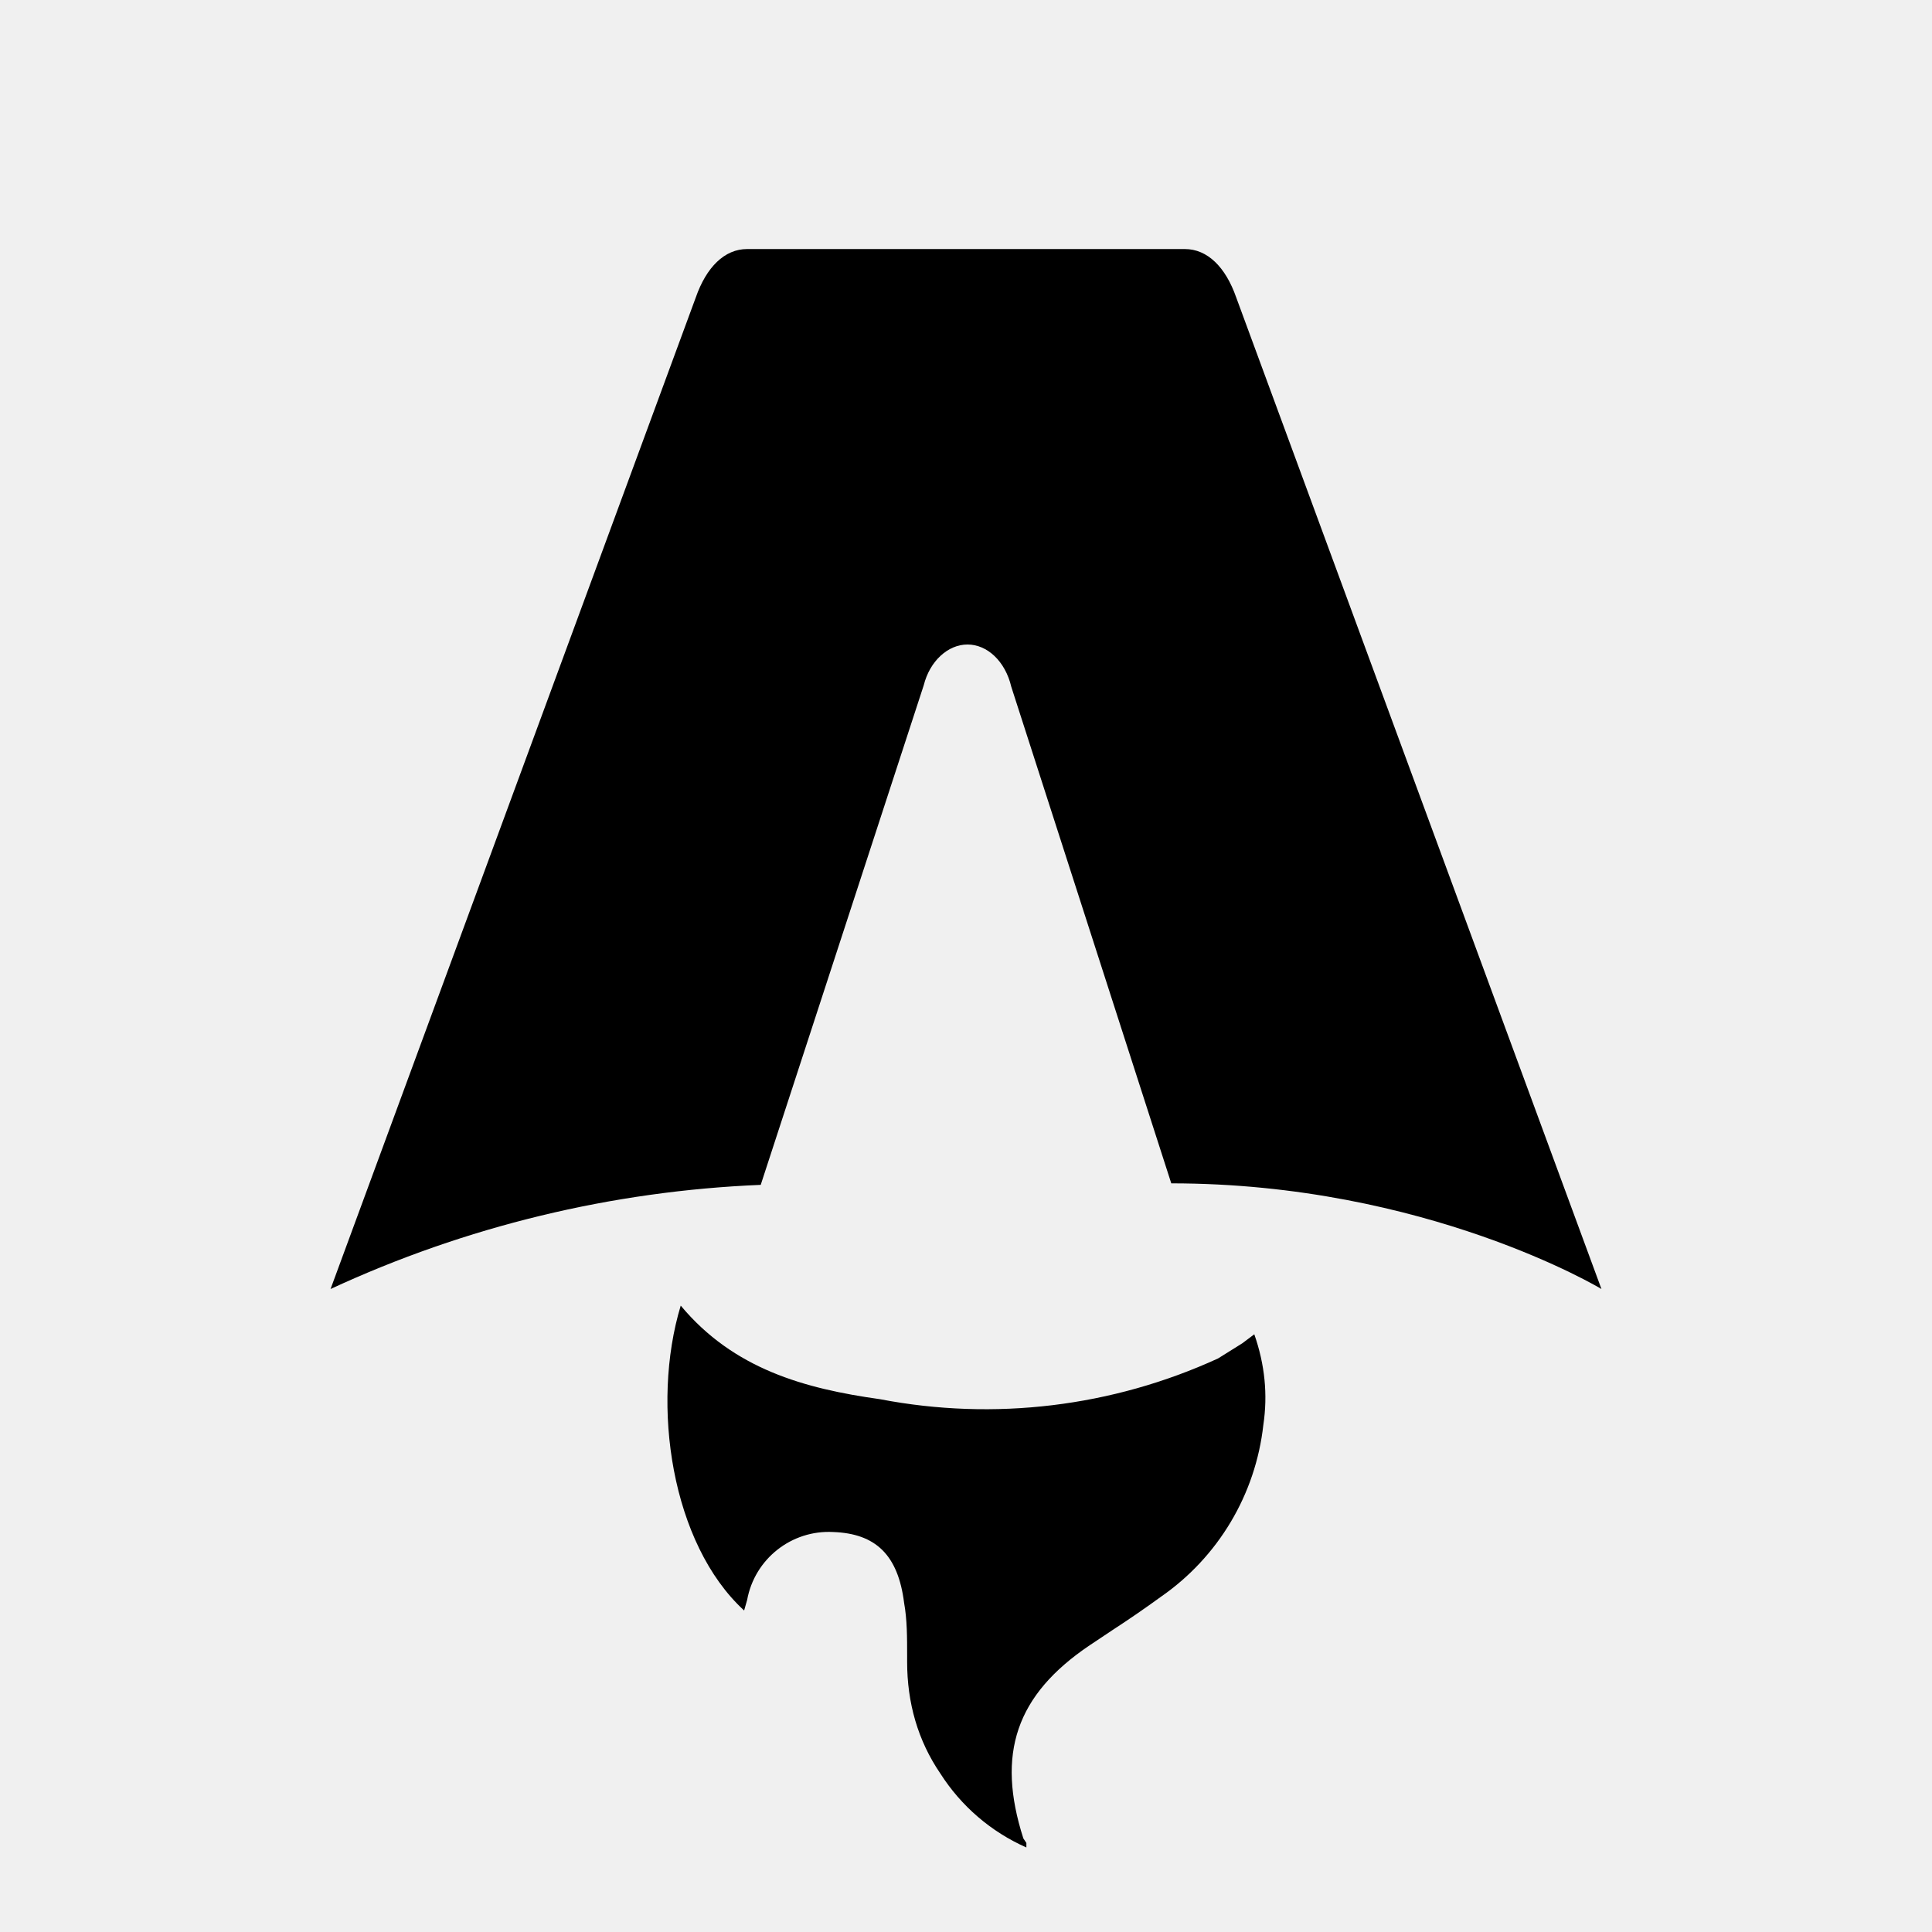
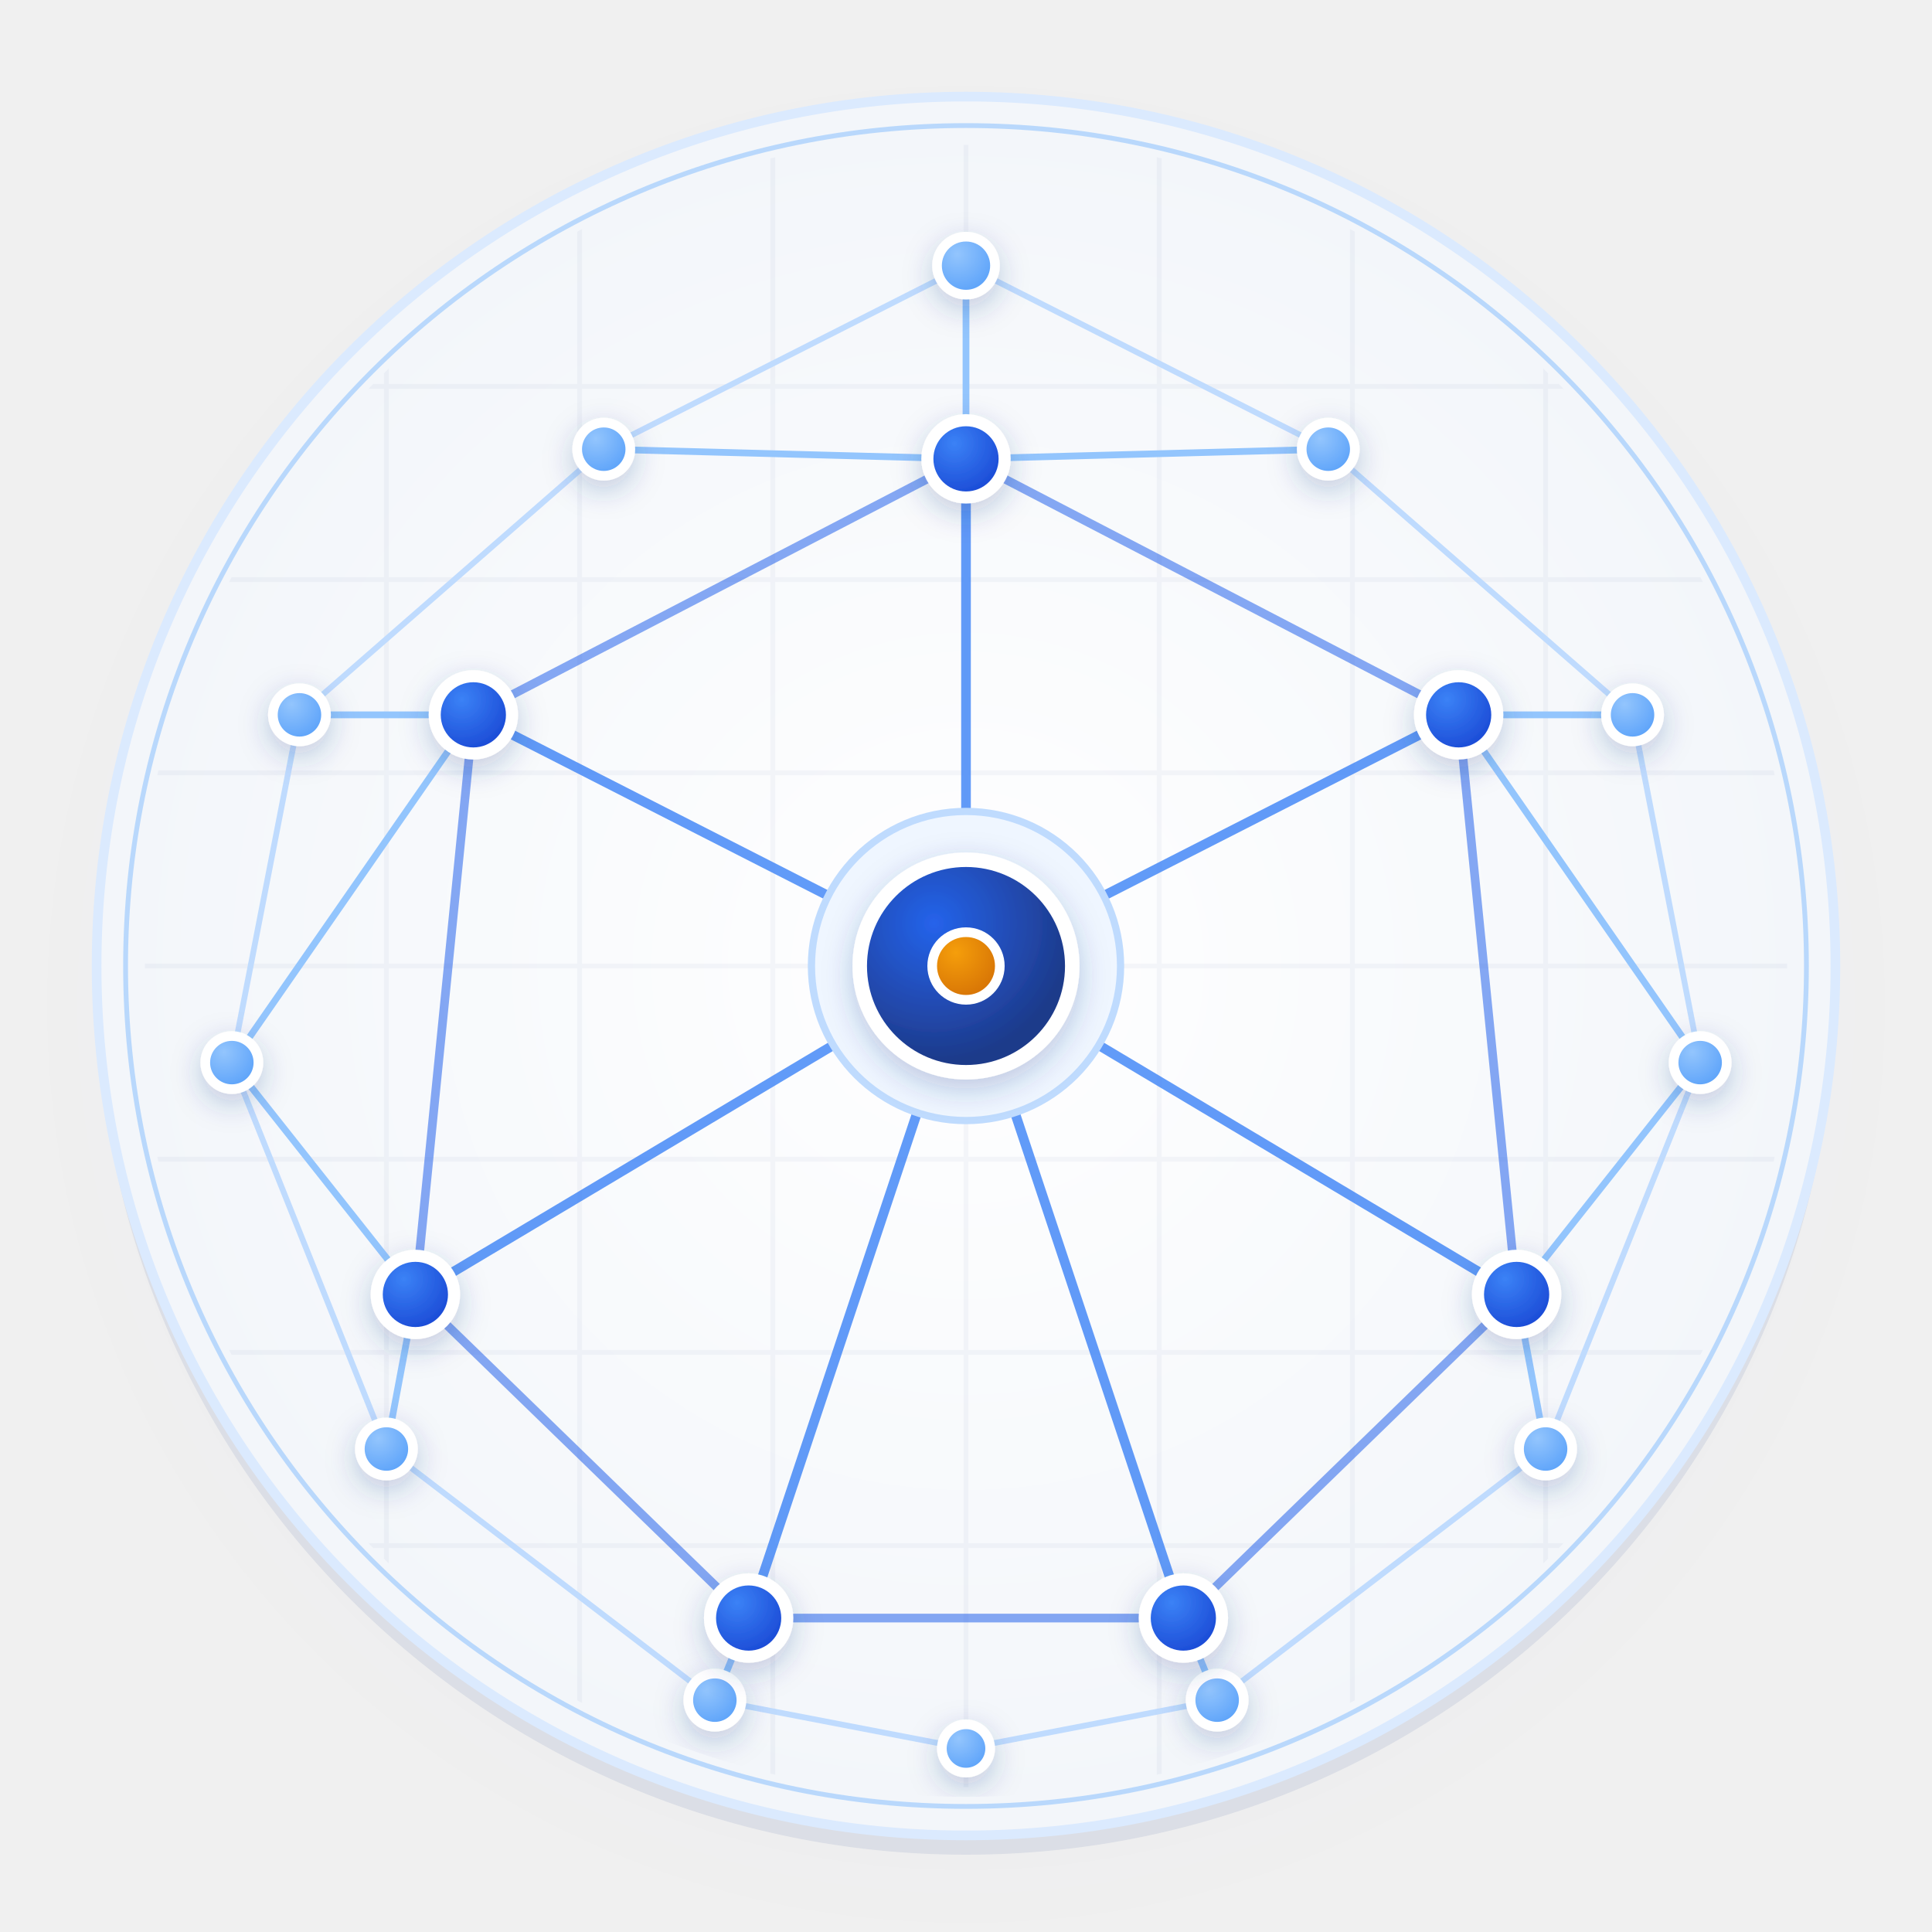
- <svg xmlns="http://www.w3.org/2000/svg" fill="none" viewBox="0 0 128 128">
-   <path d="M50.4 78.5a75.1 75.1 0 0 0-28.5 6.9l24.2-65.7c.7-2 1.9-3.2 3.4-3.2h29c1.5 0 2.7 1.2 3.4 3.2l24.2 65.7s-11.6-7-28.5-7L67 45.5c-.4-1.7-1.6-2.8-2.9-2.8-1.3 0-2.5 1.1-2.9 2.7L50.4 78.5Zm-1.1 28.2Zm-4.2-20.2c-2 6.6-.6 15.8 4.2 20.2a17.5 17.5 0 0 1 .2-.7 5.5 5.5 0 0 1 5.7-4.5c2.8.1 4.3 1.5 4.7 4.7.2 1.1.2 2.3.2 3.5v.4c0 2.7.7 5.2 2.2 7.4a13 13 0 0 0 5.7 4.9v-.3l-.2-.3c-1.8-5.6-.5-9.5 4.4-12.8l1.5-1a73 73 0 0 0 3.2-2.2 16 16 0 0 0 6.8-11.4c.3-2 .1-4-.6-6l-.8.6-1.6 1a37 37 0 0 1-22.4 2.7c-5-.7-9.7-2-13.2-6.2Z" />
-   <style>
-         path { fill: #000; }
-         @media (prefers-color-scheme: dark) {
-             path { fill: #FFF; }
-         }
-     </style>
+ <svg xmlns="http://www.w3.org/2000/svg" viewBox="0 0 400 400" width="400" height="400">
+   <defs>
+     <radialGradient id="bgGrad" cx="50%" cy="50%" r="60%">
+       <stop offset="0%" stop-color="#ffffff" />
+       <stop offset="100%" stop-color="#f0f4f9" />
+     </radialGradient>
+     <radialGradient id="coreGrad" cx="35%" cy="30%" r="65%">
+       <stop offset="0%" stop-color="#2563eb" />
+       <stop offset="100%" stop-color="#1e3a8a" />
+     </radialGradient>
+     <radialGradient id="midGrad" cx="35%" cy="30%" r="65%">
+       <stop offset="0%" stop-color="#3b82f6" />
+       <stop offset="100%" stop-color="#1d4ed8" />
+     </radialGradient>
+     <radialGradient id="outerGrad" cx="35%" cy="30%" r="65%">
+       <stop offset="0%" stop-color="#93c5fd" />
+       <stop offset="100%" stop-color="#60a5fa" />
+     </radialGradient>
+     <radialGradient id="accentGrad" cx="35%" cy="30%" r="65%">
+       <stop offset="0%" stop-color="#f59e0b" />
+       <stop offset="100%" stop-color="#d97706" />
+     </radialGradient>
+     <filter id="cardShadow" x="-10%" y="-10%" width="120%" height="120%">
+       <feDropShadow dx="0" dy="4" stdDeviation="12" flood-color="#1e3a8a" flood-opacity="0.12" />
+     </filter>
+     <filter id="nodeShadow" x="-50%" y="-50%" width="200%" height="200%">
+       <feDropShadow dx="0" dy="2" stdDeviation="3" flood-color="#1e3a8a" flood-opacity="0.25" />
+     </filter>
+     <clipPath id="circleClip">
+       <circle cx="200" cy="200" r="172" />
+     </clipPath>
+   </defs>
+   <circle cx="200" cy="204" r="180" fill="#1e3a8a" opacity="0.10" filter="url(#cardShadow)" />
+   <circle cx="200" cy="200" r="180" fill="url(#bgGrad)" />
+   <g clip-path="url(#circleClip)" opacity="0.04">
+     <line x1="80" y1="30" x2="80" y2="370" stroke="#1e3a8a" stroke-width="1" />
+     <line x1="120" y1="30" x2="120" y2="370" stroke="#1e3a8a" stroke-width="1" />
+     <line x1="160" y1="30" x2="160" y2="370" stroke="#1e3a8a" stroke-width="1" />
+     <line x1="200" y1="30" x2="200" y2="370" stroke="#1e3a8a" stroke-width="1" />
+     <line x1="240" y1="30" x2="240" y2="370" stroke="#1e3a8a" stroke-width="1" />
+     <line x1="280" y1="30" x2="280" y2="370" stroke="#1e3a8a" stroke-width="1" />
+     <line x1="320" y1="30" x2="320" y2="370" stroke="#1e3a8a" stroke-width="1" />
+     <line x1="30" y1="80" x2="370" y2="80" stroke="#1e3a8a" stroke-width="1" />
+     <line x1="30" y1="120" x2="370" y2="120" stroke="#1e3a8a" stroke-width="1" />
+     <line x1="30" y1="160" x2="370" y2="160" stroke="#1e3a8a" stroke-width="1" />
+     <line x1="30" y1="200" x2="370" y2="200" stroke="#1e3a8a" stroke-width="1" />
+     <line x1="30" y1="240" x2="370" y2="240" stroke="#1e3a8a" stroke-width="1" />
+     <line x1="30" y1="280" x2="370" y2="280" stroke="#1e3a8a" stroke-width="1" />
+     <line x1="30" y1="320" x2="370" y2="320" stroke="#1e3a8a" stroke-width="1" />
+   </g>
+   <g clip-path="url(#circleClip)">
+     <g stroke="#bfdbfe" stroke-width="1.2" stroke-linecap="round">
+       <line x1="200" y1="55" x2="275" y2="93" />
+       <line x1="200" y1="55" x2="125" y2="93" />
+       <line x1="275" y1="93" x2="338" y2="148" />
+       <line x1="125" y1="93" x2="62" y2="148" />
+       <line x1="338" y1="148" x2="352" y2="220" />
+       <line x1="62" y1="148" x2="48" y2="220" />
+       <line x1="352" y1="220" x2="320" y2="300" />
+       <line x1="48" y1="220" x2="80" y2="300" />
+       <line x1="320" y1="300" x2="252" y2="352" />
+       <line x1="80" y1="300" x2="148" y2="352" />
+       <line x1="252" y1="352" x2="200" y2="362" />
+       <line x1="148" y1="352" x2="200" y2="362" />
+     </g>
+     <g stroke="#93c5fd" stroke-width="1.4" stroke-linecap="round">
+       <line x1="200" y1="95" x2="275" y2="93" />
+       <line x1="200" y1="95" x2="125" y2="93" />
+       <line x1="200" y1="95" x2="200" y2="55" />
+       <line x1="302" y1="148" x2="338" y2="148" />
+       <line x1="302" y1="148" x2="352" y2="220" />
+       <line x1="98" y1="148" x2="62" y2="148" />
+       <line x1="98" y1="148" x2="48" y2="220" />
+       <line x1="314" y1="268" x2="352" y2="220" />
+       <line x1="314" y1="268" x2="320" y2="300" />
+       <line x1="86" y1="268" x2="48" y2="220" />
+       <line x1="86" y1="268" x2="80" y2="300" />
+       <line x1="245" y1="335" x2="252" y2="352" />
+       <line x1="155" y1="335" x2="148" y2="352" />
+     </g>
+     <g stroke="#3b82f6" stroke-width="2" stroke-linecap="round" opacity="0.8">
+       <line x1="200" y1="200" x2="200" y2="95" />
+       <line x1="200" y1="200" x2="302" y2="148" />
+       <line x1="200" y1="200" x2="314" y2="268" />
+       <line x1="200" y1="200" x2="245" y2="335" />
+       <line x1="200" y1="200" x2="155" y2="335" />
+       <line x1="200" y1="200" x2="86" y2="268" />
+       <line x1="200" y1="200" x2="98" y2="148" />
+     </g>
+     <g stroke="#2563eb" stroke-width="1.8" stroke-linecap="round" opacity="0.55">
+       <line x1="200" y1="95" x2="302" y2="148" />
+       <line x1="302" y1="148" x2="314" y2="268" />
+       <line x1="314" y1="268" x2="245" y2="335" />
+       <line x1="245" y1="335" x2="155" y2="335" />
+       <line x1="155" y1="335" x2="86" y2="268" />
+       <line x1="86" y1="268" x2="98" y2="148" />
+       <line x1="98" y1="148" x2="200" y2="95" />
+     </g>
+     <g filter="url(#nodeShadow)">
+       <circle cx="200" cy="55" r="6" fill="url(#outerGrad)" stroke="white" stroke-width="2" />
+       <circle cx="275" cy="93" r="5.5" fill="url(#outerGrad)" stroke="white" stroke-width="2" />
+       <circle cx="125" cy="93" r="5.5" fill="url(#outerGrad)" stroke="white" stroke-width="2" />
+       <circle cx="338" cy="148" r="5.5" fill="url(#outerGrad)" stroke="white" stroke-width="2" />
+       <circle cx="62" cy="148" r="5.5" fill="url(#outerGrad)" stroke="white" stroke-width="2" />
+       <circle cx="352" cy="220" r="5.5" fill="url(#outerGrad)" stroke="white" stroke-width="2" />
+       <circle cx="48" cy="220" r="5.5" fill="url(#outerGrad)" stroke="white" stroke-width="2" />
+       <circle cx="320" cy="300" r="5.5" fill="url(#outerGrad)" stroke="white" stroke-width="2" />
+       <circle cx="80" cy="300" r="5.5" fill="url(#outerGrad)" stroke="white" stroke-width="2" />
+       <circle cx="252" cy="352" r="5.5" fill="url(#outerGrad)" stroke="white" stroke-width="2" />
+       <circle cx="148" cy="352" r="5.5" fill="url(#outerGrad)" stroke="white" stroke-width="2" />
+       <circle cx="200" cy="362" r="5" fill="url(#outerGrad)" stroke="white" stroke-width="2" />
+     </g>
+     <g filter="url(#nodeShadow)">
+       <circle cx="200" cy="95" r="8" fill="url(#midGrad)" stroke="white" stroke-width="2.5" />
+       <circle cx="302" cy="148" r="8" fill="url(#midGrad)" stroke="white" stroke-width="2.5" />
+       <circle cx="314" cy="268" r="8" fill="url(#midGrad)" stroke="white" stroke-width="2.5" />
+       <circle cx="245" cy="335" r="8" fill="url(#midGrad)" stroke="white" stroke-width="2.5" />
+       <circle cx="155" cy="335" r="8" fill="url(#midGrad)" stroke="white" stroke-width="2.5" />
+       <circle cx="86" cy="268" r="8" fill="url(#midGrad)" stroke="white" stroke-width="2.5" />
+       <circle cx="98" cy="148" r="8" fill="url(#midGrad)" stroke="white" stroke-width="2.5" />
+     </g>
+     <circle cx="200" cy="200" r="32" fill="#eff6ff" stroke="#bfdbfe" stroke-width="1.5" />
+     <circle cx="200" cy="200" r="22" fill="url(#coreGrad)" stroke="white" stroke-width="3" filter="url(#nodeShadow)" />
+     <circle cx="200" cy="200" r="7" fill="url(#accentGrad)" stroke="white" stroke-width="2" />
+   </g>
+   <circle cx="200" cy="200" r="180" fill="none" stroke="#dbeafe" stroke-width="2" />
+   <circle cx="200" cy="200" r="174" fill="none" stroke="#93c5fd" stroke-width="1" opacity="0.6" />
</svg>
